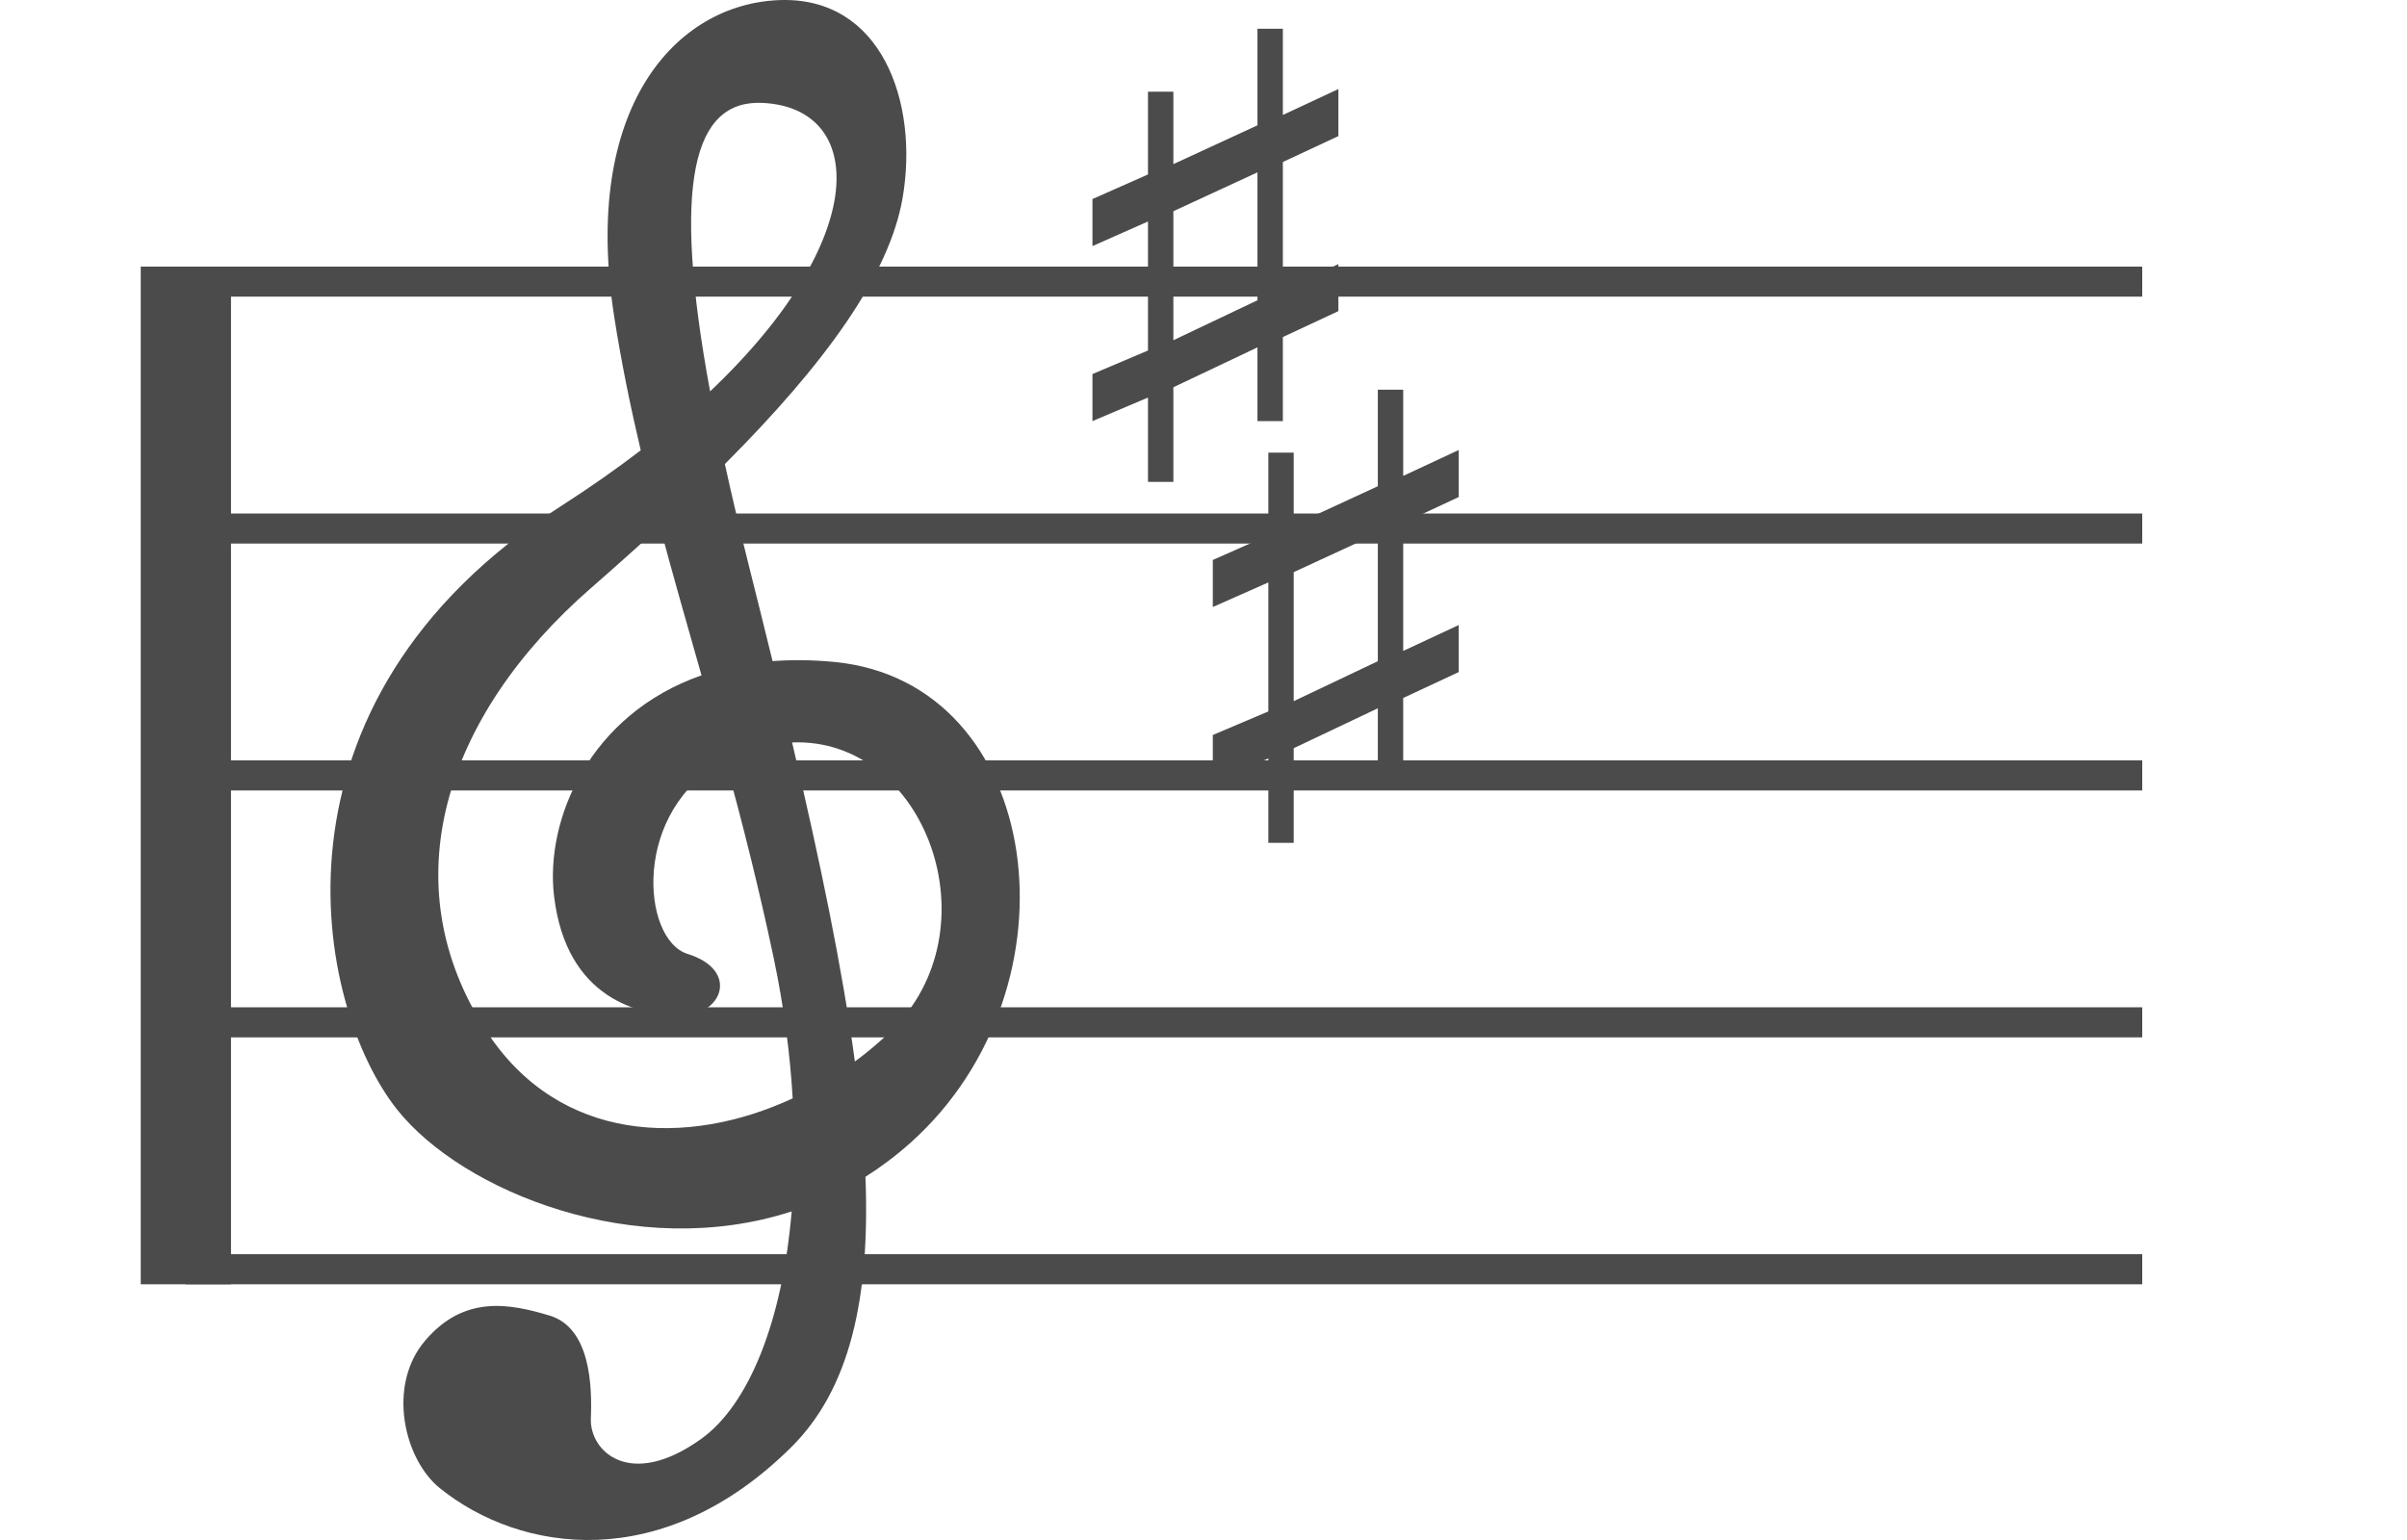
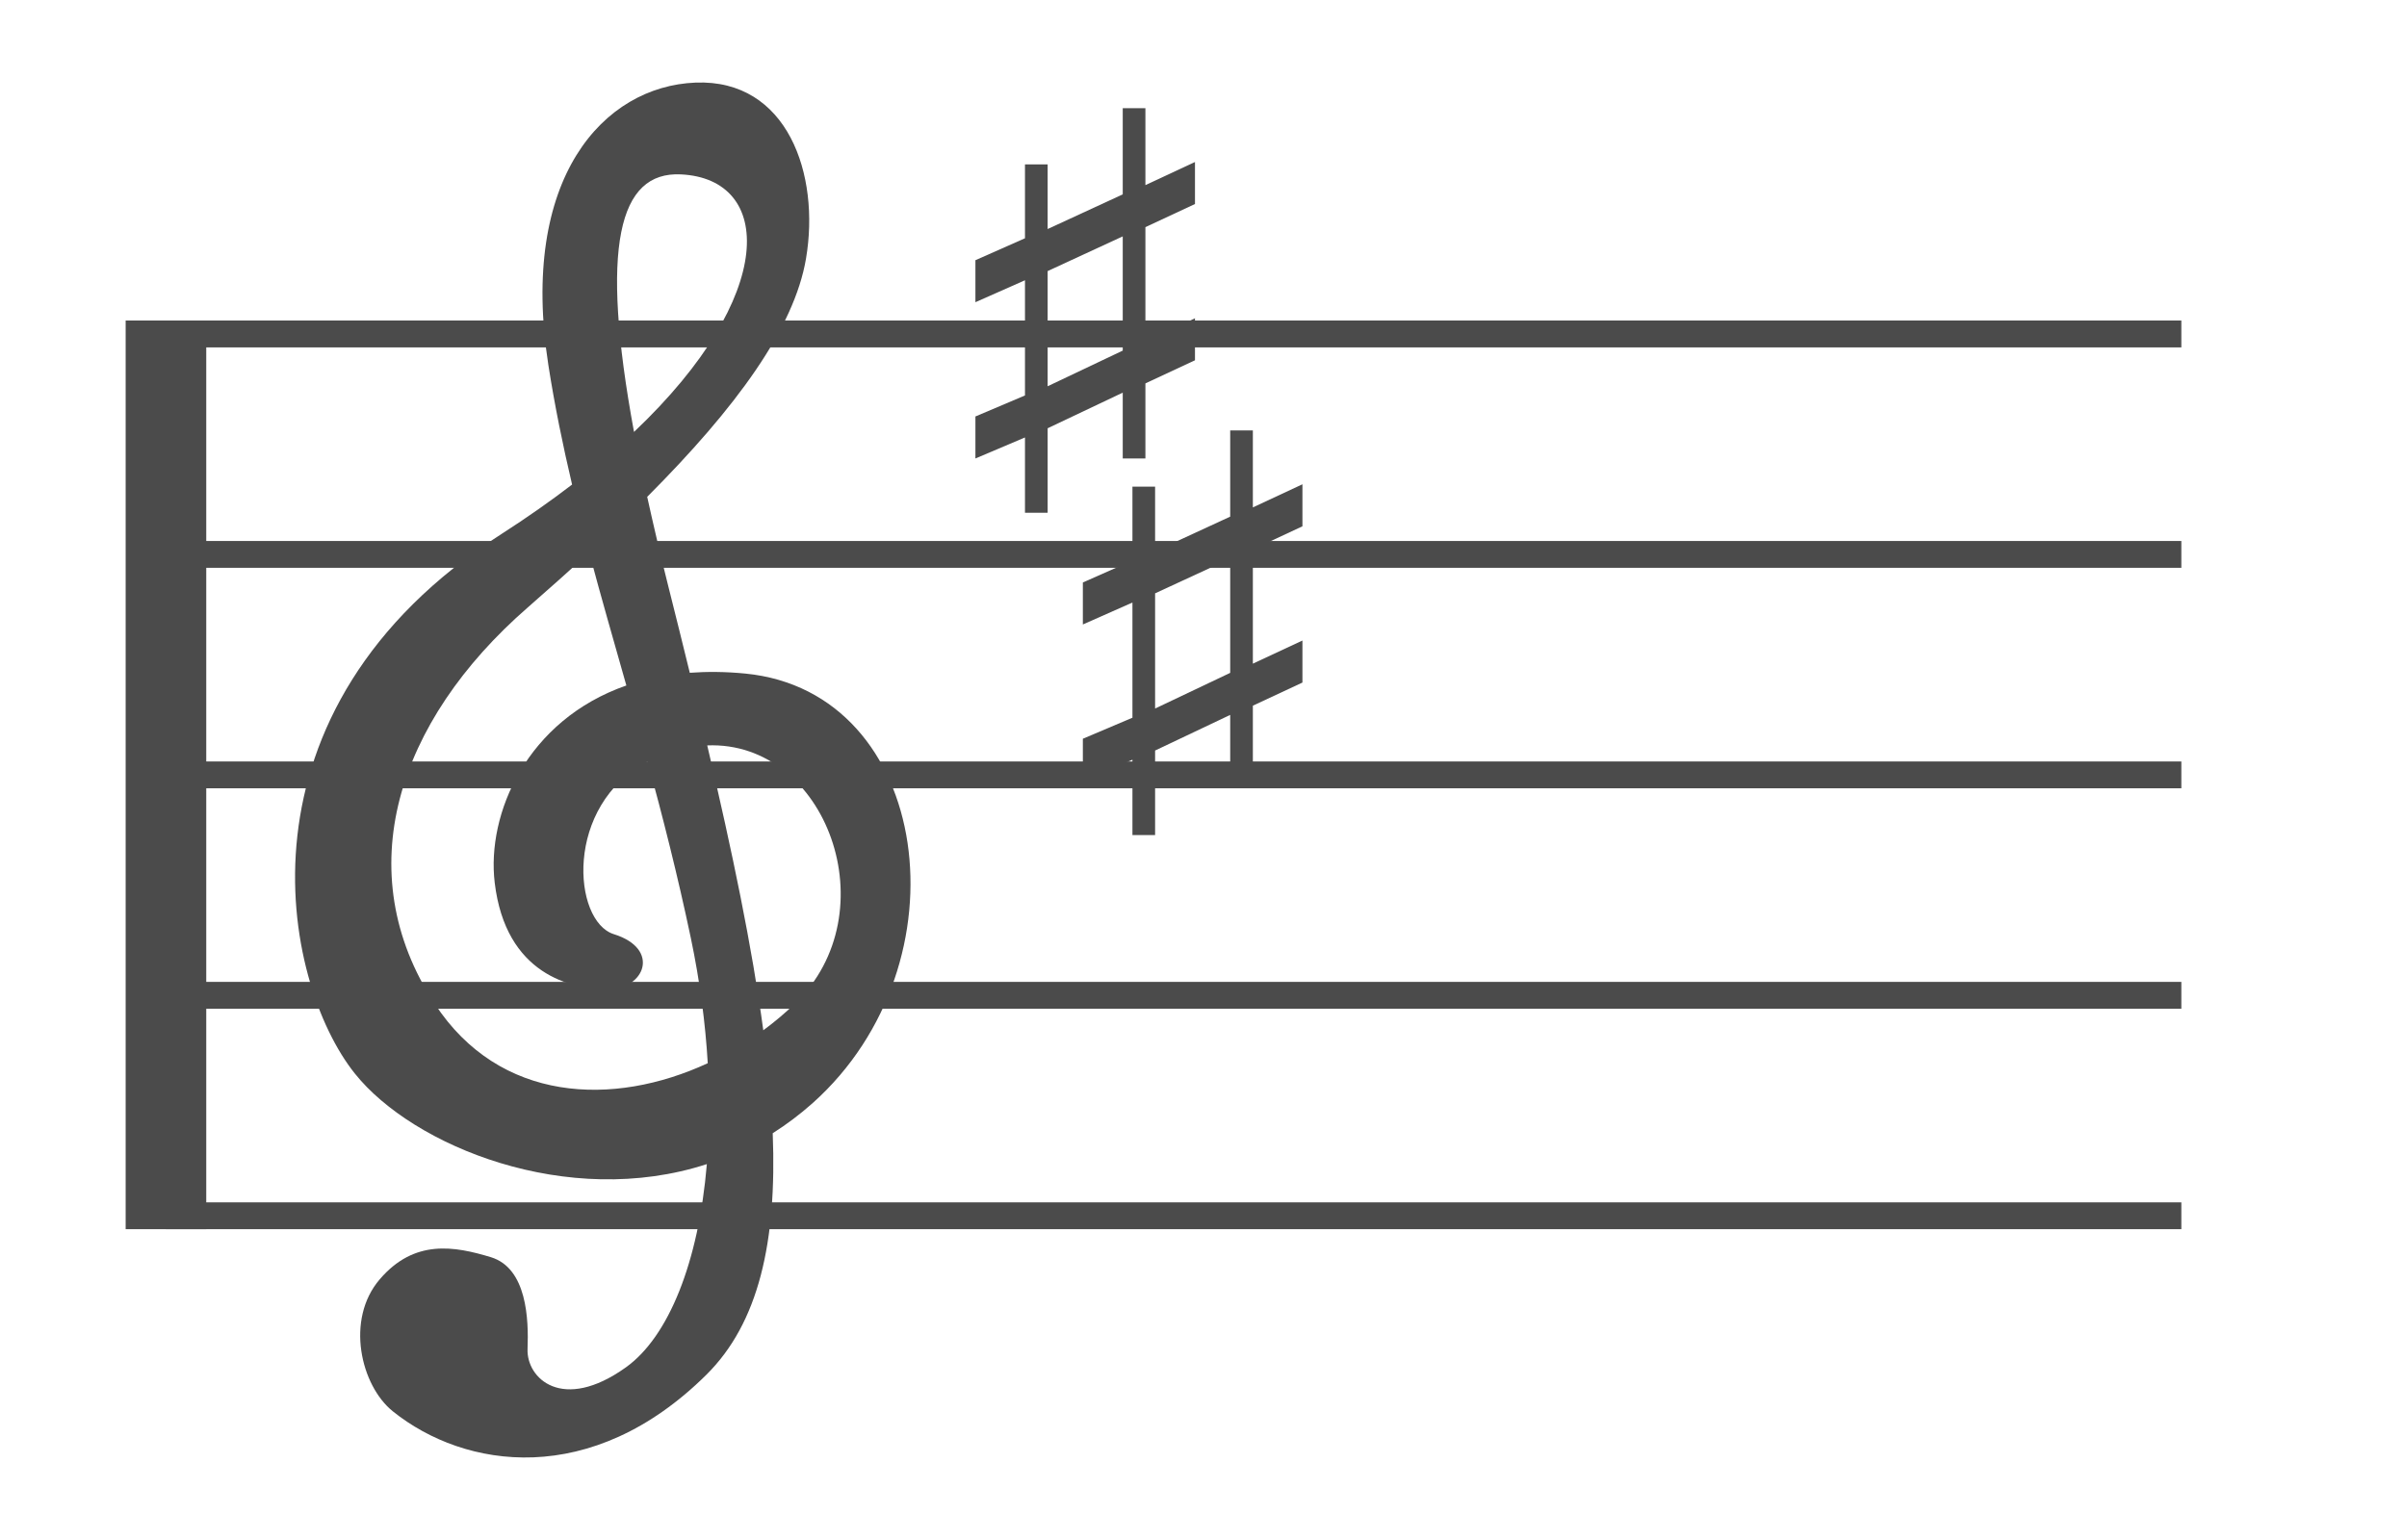
- <svg xmlns="http://www.w3.org/2000/svg" version="1.1" id="_x32_" x="0px" y="0px" viewBox="0 0 800 512" style="width: 800px; height: 512px; opacity: 1;" xml:space="preserve">
+ <svg xmlns="http://www.w3.org/2000/svg" version="1.1" id="_x32_" x="0px" y="0px" viewBox="0 0 896 512" style="width: 800px; height: 512px; opacity: 1;" xml:space="preserve">
  <style type="text/css">


        .treble_clef {
            fill: #4B4B4B;
        }

        .line {
            stroke: #4B4B4B;
        }
    </style>
  <g>
    <path class="treble_clef" d="M277.466,220.094c-7.37-0.72-14.253-0.769-20.695-0.295c-2.576-10.568-5.28-21.382-8.069-32.507   c-2.949-11.779-5.534-22.74-7.783-33.006c33.218-33.292,54.707-62.83,59.104-88.646c5.362-31.428-6.904-66.96-41.129-65.603   c-34.221,1.374-65.66,35.525-54.756,105.242c2.36,15.084,5.374,29.808,8.818,44.433c-7.975,6.11-16.748,12.286-26.352,18.454   c-102.404,65.587-81.836,166.732-54.482,200.899c21.591,27.002,79.141,50.56,131.002,33.685   c-3.084,36.515-14.209,64.277-30.123,75.672c-23.644,16.924-37.063,4.098-36.621-6.838c0.434-10.945-0.176-30.078-13.677-34.184   c-13.518-4.09-28.434-6.822-41.321,8.222c-12.912,15.018-7.064,39.631,4.851,49.185c26.781,21.505,73.979,28.728,116.735-13.644   c19.423-19.255,26.278-49.39,24.675-89.914c5.108-3.231,10.094-6.969,14.9-11.247C360.647,328.069,346.909,226.915,277.466,220.094   z M253.441,34.213c34.327,1.637,36.409,44.876-17.431,95.902C223.192,60.749,230.333,33.101,253.441,34.213z M161.855,343.095   c-32.212-49.202-14.106-105.185,34.585-147.606c8-6.978,15.636-13.808,22.879-20.499c4.344,16.277,9.059,32.67,13.84,49.538   c-37.071,12.908-52.09,47.803-49.002,73.464c4.098,34.184,28.494,39.664,42.163,39.664c13.673,0,19.718-15.051,2.18-20.523   c-15.3-4.769-18.675-47.894,12.568-64.335c5.636,20.662,11.162,42.355,16.078,65.701c3.39,16.139,5.44,31.812,6.315,46.675   C228.219,381.515,185.921,379.879,161.855,343.095z M284.133,352.919c-4.156-30.879-11.493-66.299-20.867-106.077   c44.335-1.816,67.922,62.233,32.544,96.253C292.161,346.604,288.239,349.892,284.133,352.919z" />
    <path d="M61.777,88.63 L61.777,426.99" fill="none" class="line" stroke-width="30" stroke-opacity="1.00" stroke-linejoin="round" />
-     <path d="M61.777,175.72 L712,175.72" fill="none" class="line" stroke-width="10" stroke-opacity="1.00" stroke-linejoin="round" />
-     <path d="M61.777,257.81 L712,257.81" fill="none" class="line" stroke-width="10" stroke-opacity="1.00" stroke-linejoin="round" />
-     <path d="M61.777,339.9 L712,339.9" fill="none" class="line" stroke-width="10" stroke-opacity="1.00" stroke-linejoin="round" />
-     <path d="M61.777,93.63 L712,93.63" fill="none" class="line" stroke-width="10" stroke-opacity="1.00" stroke-linejoin="round" />
-     <path d="M61.777,421.99 L712,421.99" fill="none" class="line" stroke-width="10" stroke-opacity="1.00" stroke-linejoin="round" />
+     <path d="M61.777,175.72 L812,175.72" fill="none" class="line" stroke-width="10" stroke-opacity="1.00" stroke-linejoin="round" />
+     <path d="M61.777,257.81 L812,257.81" fill="none" class="line" stroke-width="10" stroke-opacity="1.00" stroke-linejoin="round" />
+     <path d="M61.777,339.9 L812,339.9" fill="none" class="line" stroke-width="10" stroke-opacity="1.00" stroke-linejoin="round" />
+     <path d="M61.777,93.63 L812,93.63" fill="none" class="line" stroke-width="10" stroke-opacity="1.00" stroke-linejoin="round" />
+     <path d="M61.777,421.99 L812,421.99" fill="none" class="line" stroke-width="10" stroke-opacity="1.00" stroke-linejoin="round" />
  </g>
  <g>
    <style>
            .sharp-key {
                fill: #4B4B4B;
                font-size: 180px;
                font-weight: 900;
                font-family:  "Courier New", Consolas, monospace;
            }

            .key {
                fill: #4B4B4B;
                font-size: 200px;
                font-weight: 900;
                font-family:  "Courier New", Consolas, monospace;
            }
        </style>
    <text class="sharp-key" x="350" y="140">♯</text>
    <text class="sharp-key" x="390" y="260">♯</text>
  </g>
</svg>
